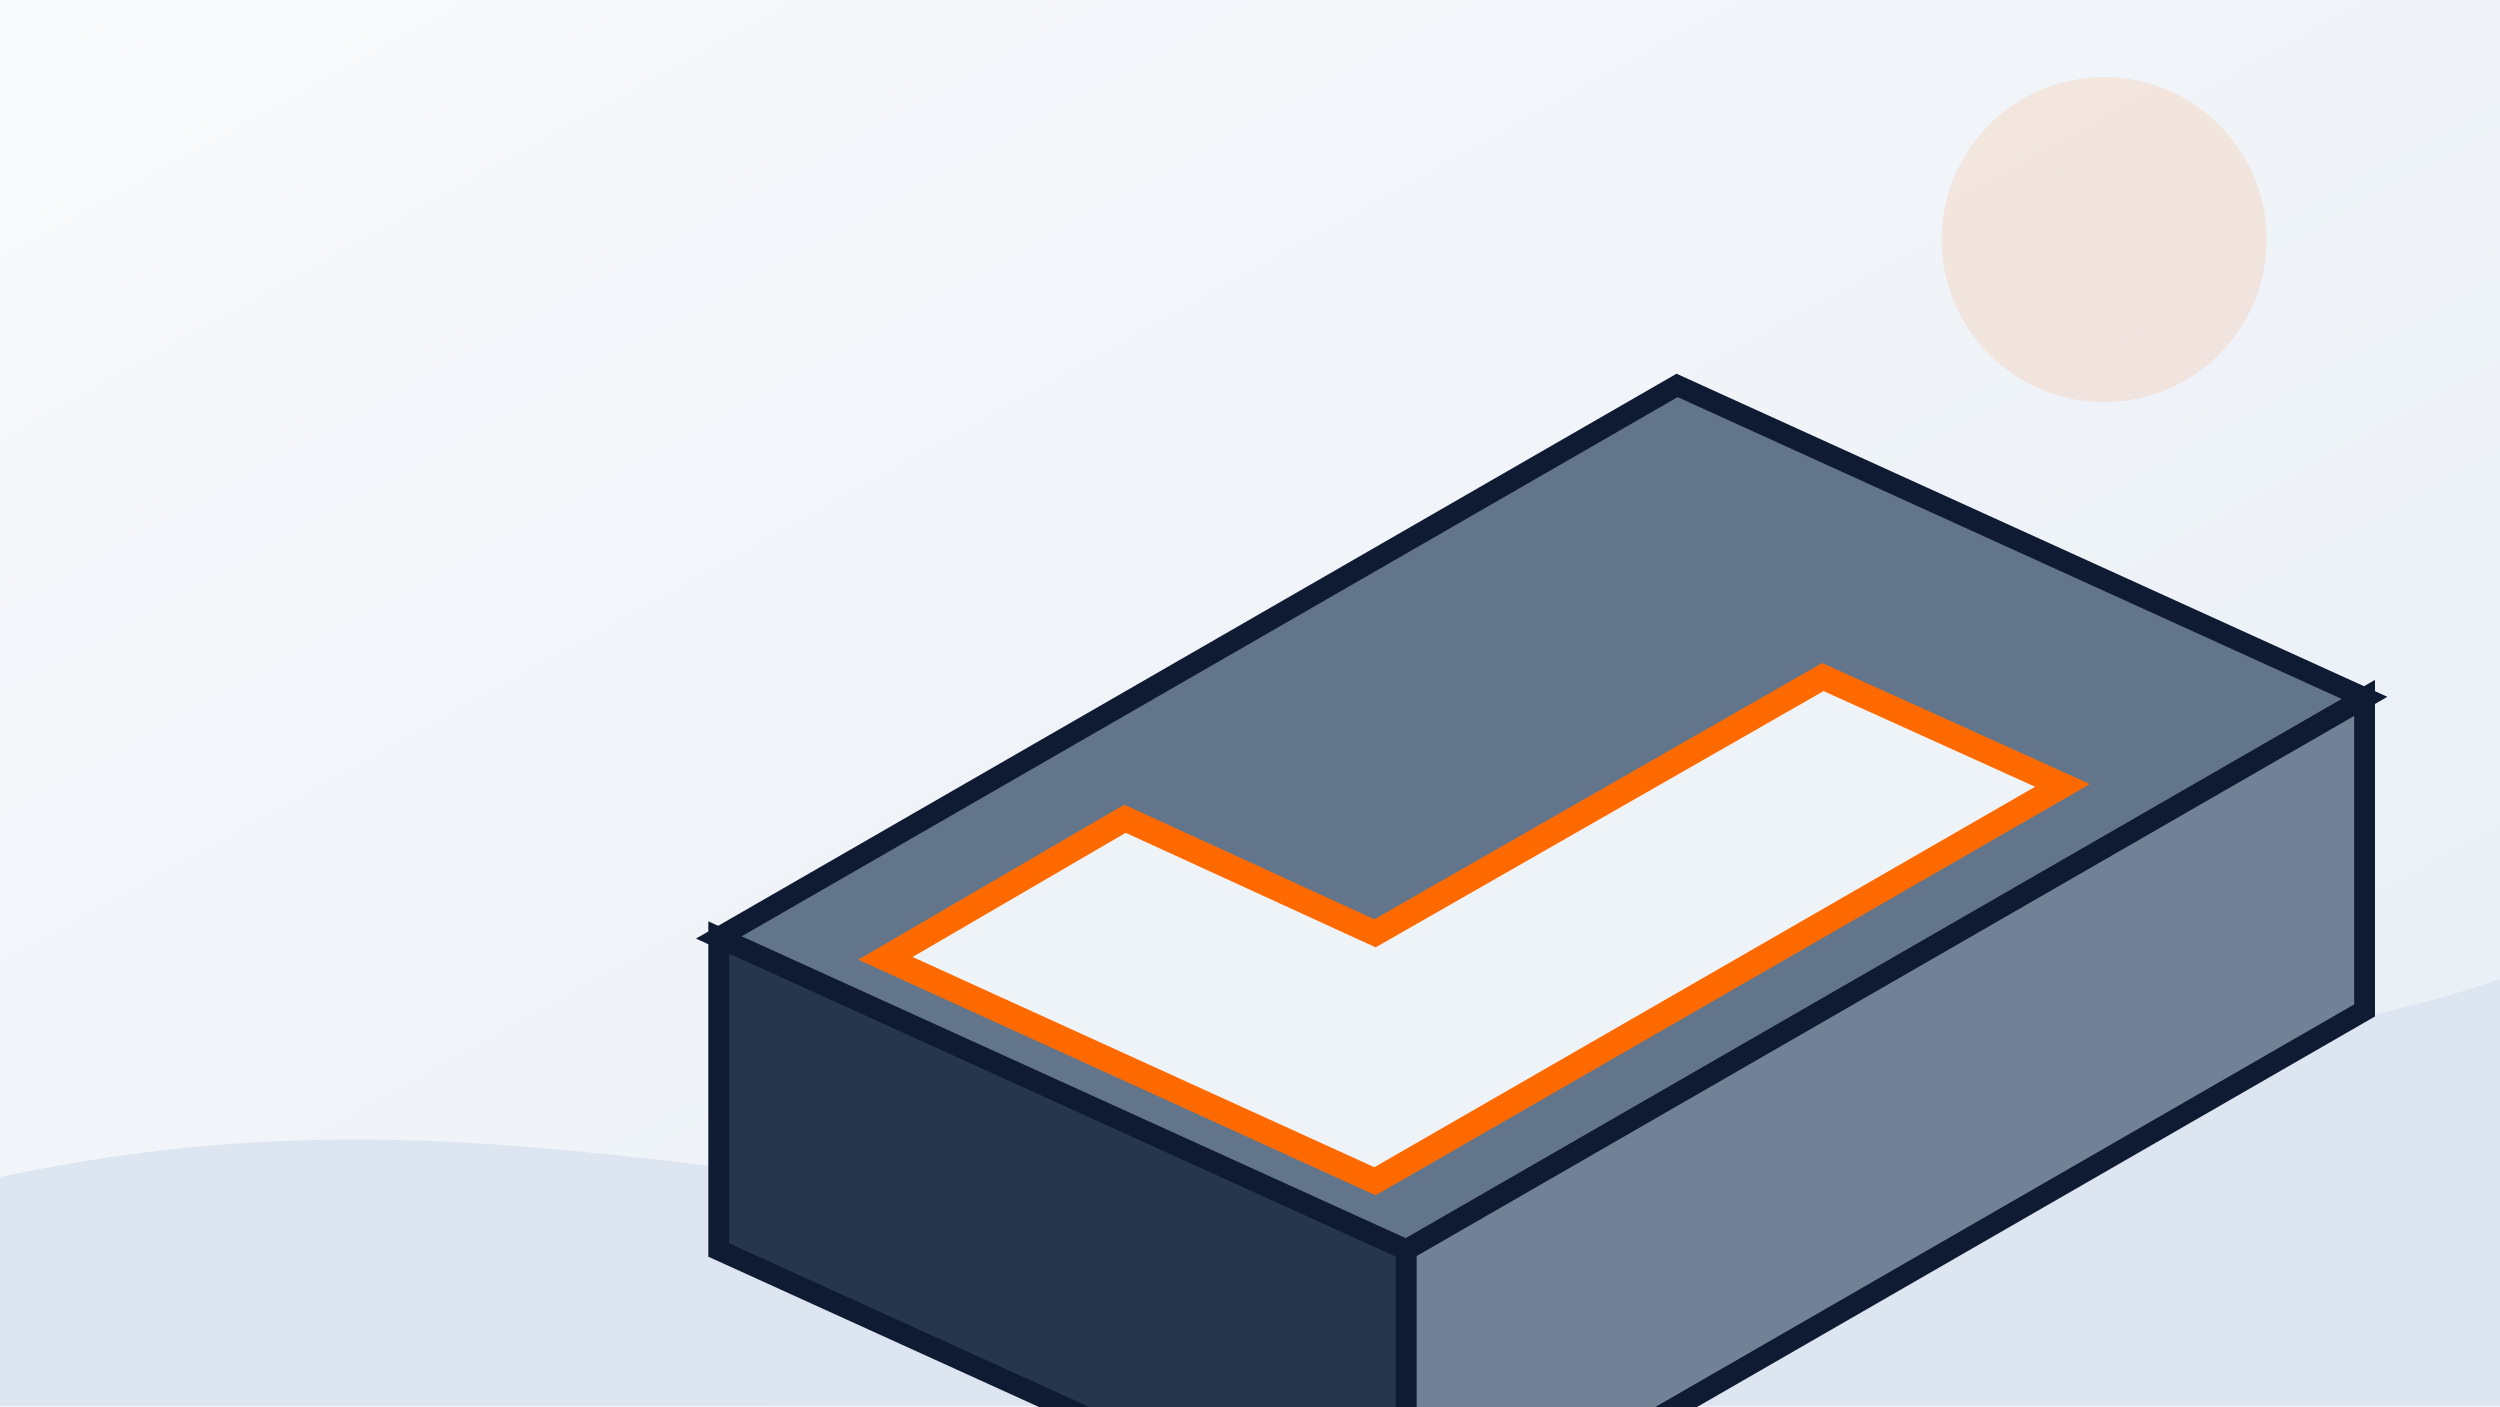
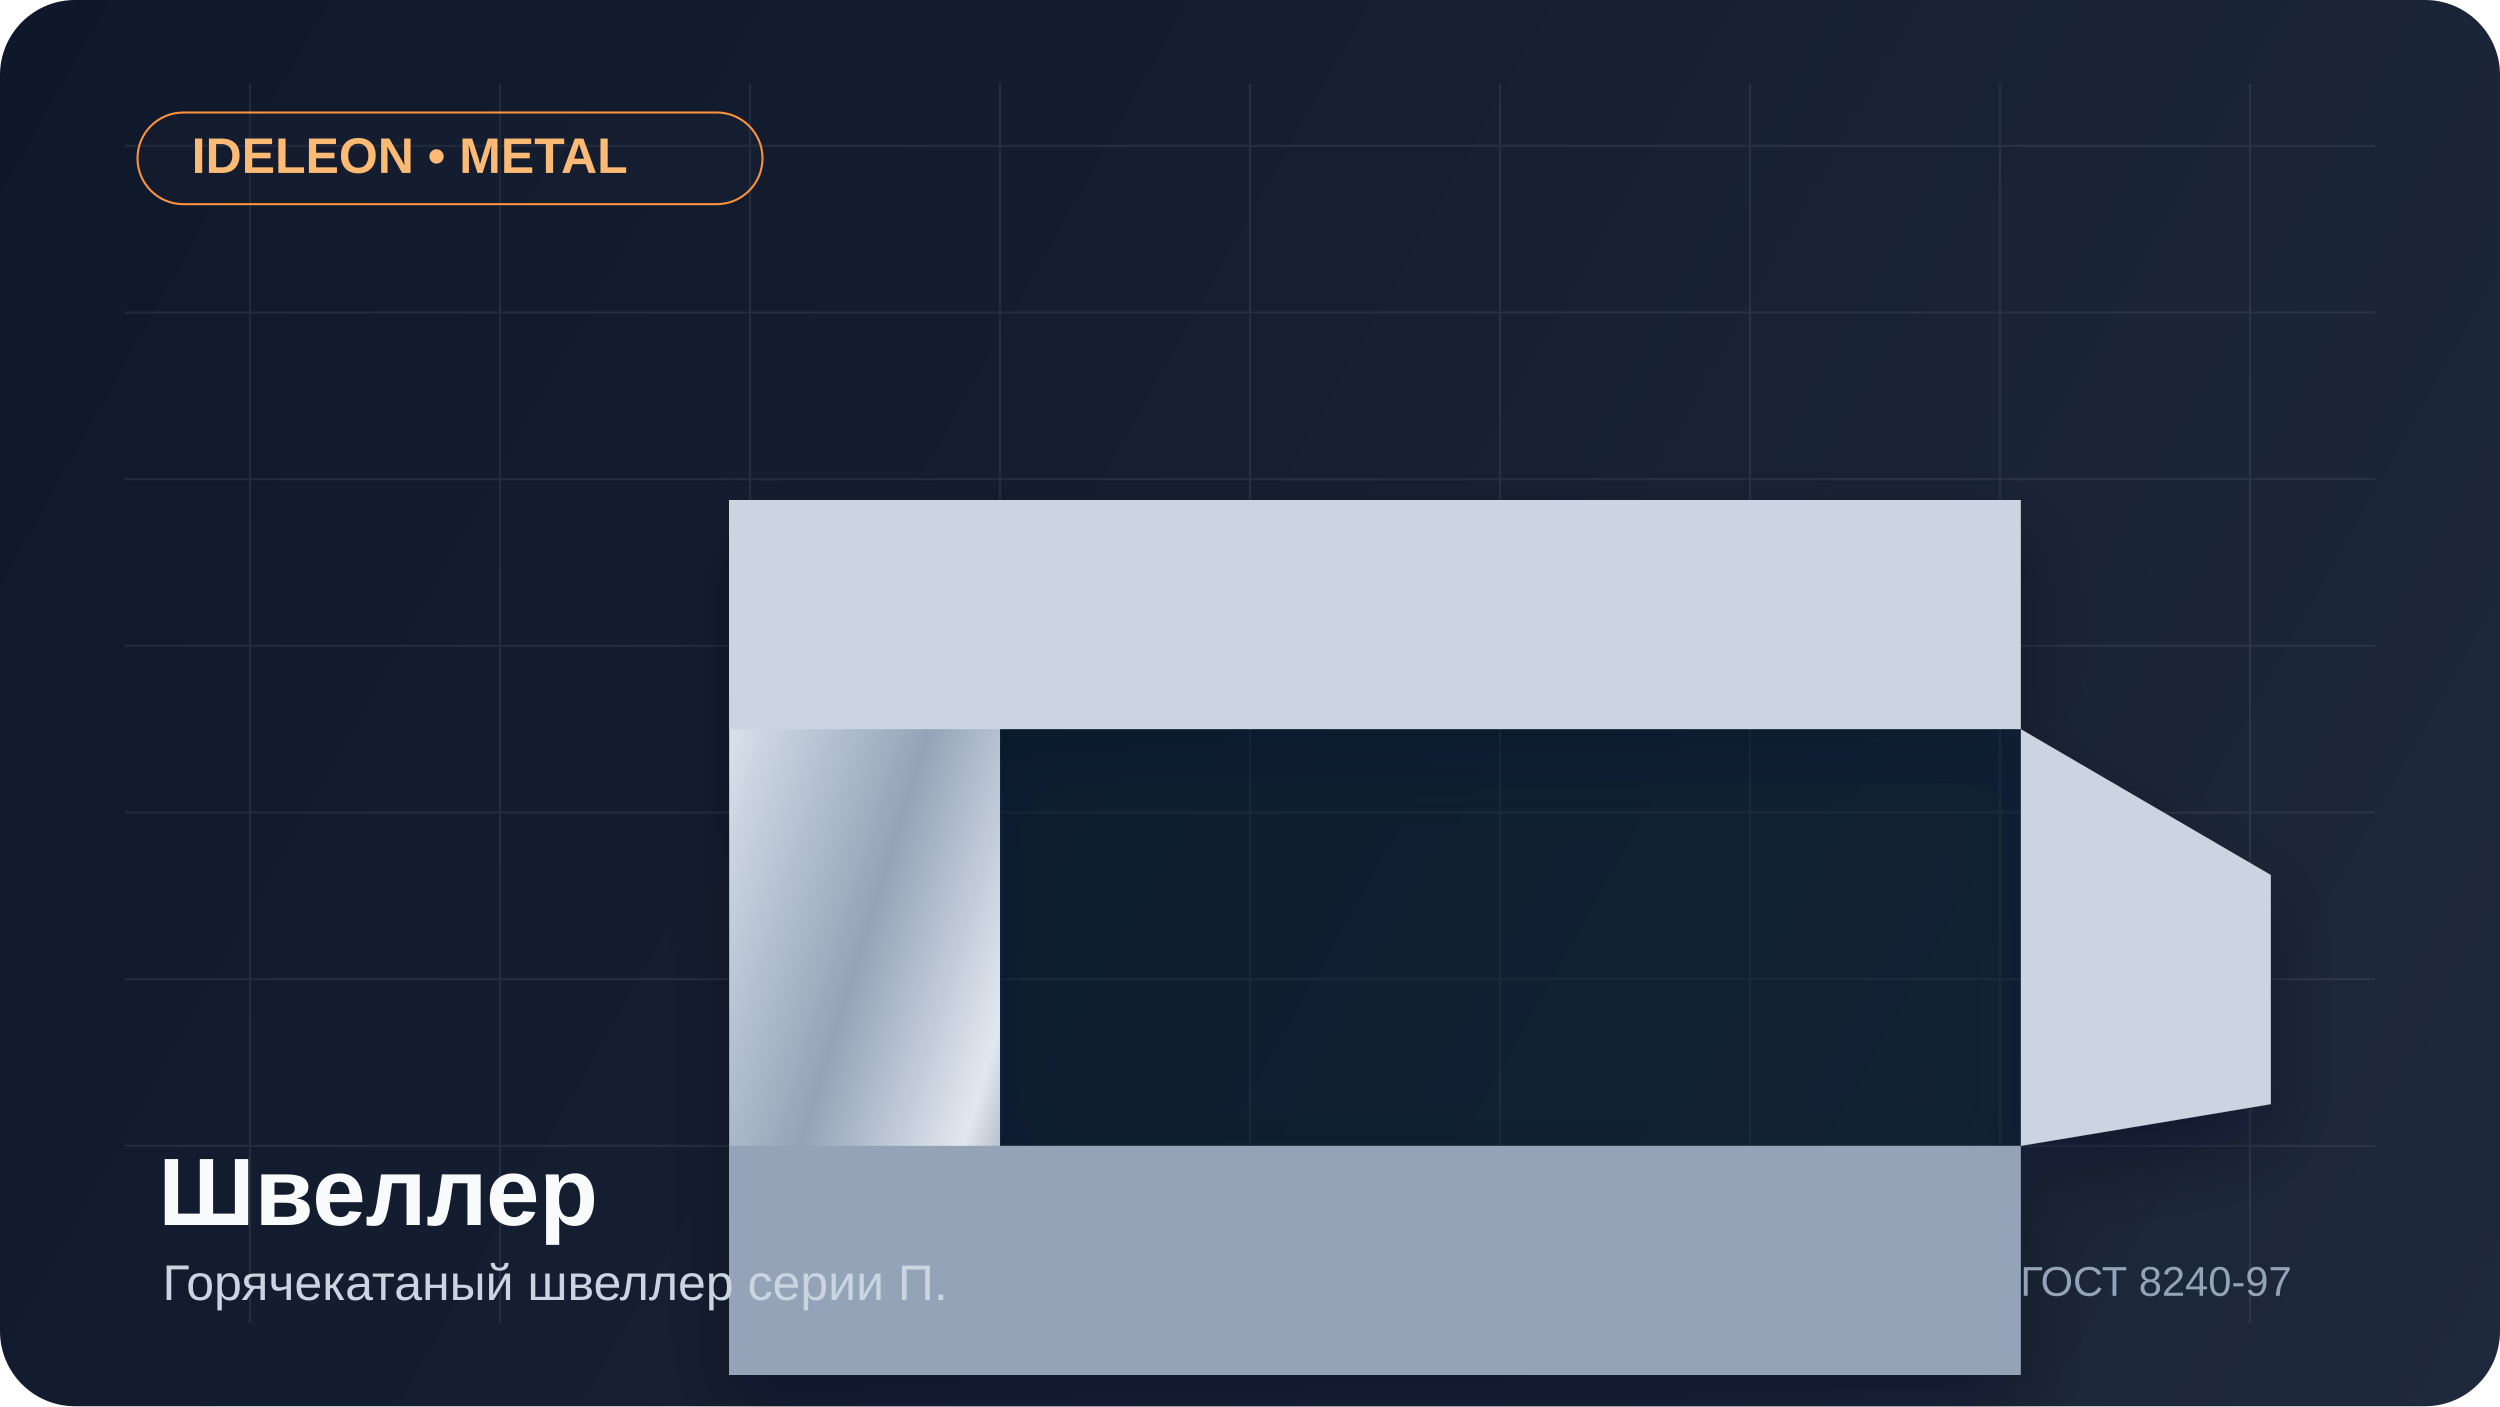
- <svg xmlns="http://www.w3.org/2000/svg" viewBox="0 0 1200 675" role="img">
+ <svg xmlns="http://www.w3.org/2000/svg" width="1200" height="675" viewBox="0 0 1200 675" fill="none">
  <defs>
-     <linearGradient id="bg" x1="0" y1="0" x2="1" y2="1">
-       <stop offset="0" stop-color="#f8fafc" />
-       <stop offset="1" stop-color="#e8eef6" />
+     <linearGradient id="bg" x1="0" y1="0" x2="1200" y2="675" gradientUnits="userSpaceOnUse">
+       <stop stop-color="#0F172A" />
+       <stop offset="1" stop-color="#1E293B" />
    </linearGradient>
    <linearGradient id="steel" x1="0" y1="0" x2="1" y2="1">
-       <stop offset="0" stop-color="#53657b" />
-       <stop offset="0.5" stop-color="#15243a" />
-       <stop offset="1" stop-color="#718197" />
+       <stop offset="0" stop-color="#F8FAFC" />
+       <stop offset="0.2" stop-color="#CBD5E1" />
+       <stop offset="0.5" stop-color="#94A3B8" />
+       <stop offset="0.8" stop-color="#E2E8F0" />
+       <stop offset="1" stop-color="#64748B" />
    </linearGradient>
+     <filter id="shadow" x="-30%" y="-30%" width="160%" height="160%">
+       <feDropShadow dx="0" dy="16" stdDeviation="18" flood-color="#020617" flood-opacity="0.35" />
+     </filter>
  </defs>
-   <rect width="1200" height="675" fill="url(#bg)" />
-   <path d="M0 565 C280 505 430 620 715 550 C910 502 1060 518 1200 470 V675 H0Z" fill="#dce5f0" />
-   <circle cx="1010" cy="115" r="78" fill="#ff6a00" opacity=".11" />
-   <g transform="translate(155 90)">
-     <path d="M190 360L650 95l330 150-460 265z" fill="#63758b" stroke="#0f1b33" stroke-width="10" />
-     <path d="M190 360v150l330 150V510z" fill="#26374d" stroke="#0f1b33" stroke-width="10" />
-     <path d="M520 510l460-265v150L520 660z" fill="#718297" stroke="#0f1b33" stroke-width="10" />
-     <path d="M270 370l235 107 330-190-115-52-215 123-120-55z" fill="#eef3f8" stroke="#ff6a00" stroke-width="12" />
+   <rect width="1200" height="675" rx="36" fill="url(#bg)" />
+   <g opacity="0.08" stroke="#E2E8F0">
+     <path d="M60 70H1140" />
+     <path d="M60 150H1140" />
+     <path d="M60 230H1140" />
+     <path d="M60 310H1140" />
+     <path d="M60 390H1140" />
+     <path d="M60 470H1140" />
+     <path d="M60 550H1140" />
+     <path d="M120 40V635" />
+     <path d="M240 40V635" />
+     <path d="M360 40V635" />
+     <path d="M480 40V635" />
+     <path d="M600 40V635" />
+     <path d="M720 40V635" />
+     <path d="M840 40V635" />
+     <path d="M960 40V635" />
+     <path d="M1080 40V635" />
  </g>
+   <rect x="66" y="54" width="300" height="44" rx="22" fill="#1f293733" stroke="#FB923C" />
+   <text x="92" y="83" fill="#FDBA74" font-size="24" font-family="Arial, Helvetica, sans-serif" font-weight="700">IDELEON • METAL</text>
+   <g filter="url(#shadow)" transform="translate(210 120)">
+     <path d="M140 120H270V540H140Z" fill="url(#steel)" />
+     <path d="M140 120H760V230H140Z" fill="#CBD5E1" />
+     <path d="M140 430H760V540H140Z" fill="#94A3B8" />
+     <path d="M760 230L880 300L880 410L760 430Z" fill="#CBD5E1" />
+     <path d="M270 230H760V430H270Z" fill="#0F172A" opacity="0.28" />
+   </g>
+   <text x="76" y="588" fill="#F8FAFC" font-size="46" font-family="Arial, Helvetica, sans-serif" font-weight="700">Швеллер</text>
+   <text x="78" y="624" fill="#CBD5E1" font-size="24" font-family="Arial, Helvetica, sans-serif">Горячекатаный швеллер серии П.</text>
+   <text x="1100" y="622" text-anchor="end" fill="#94A3B8" font-size="20" font-family="Arial, Helvetica, sans-serif">ГОСТ 8240-97</text>
</svg>
